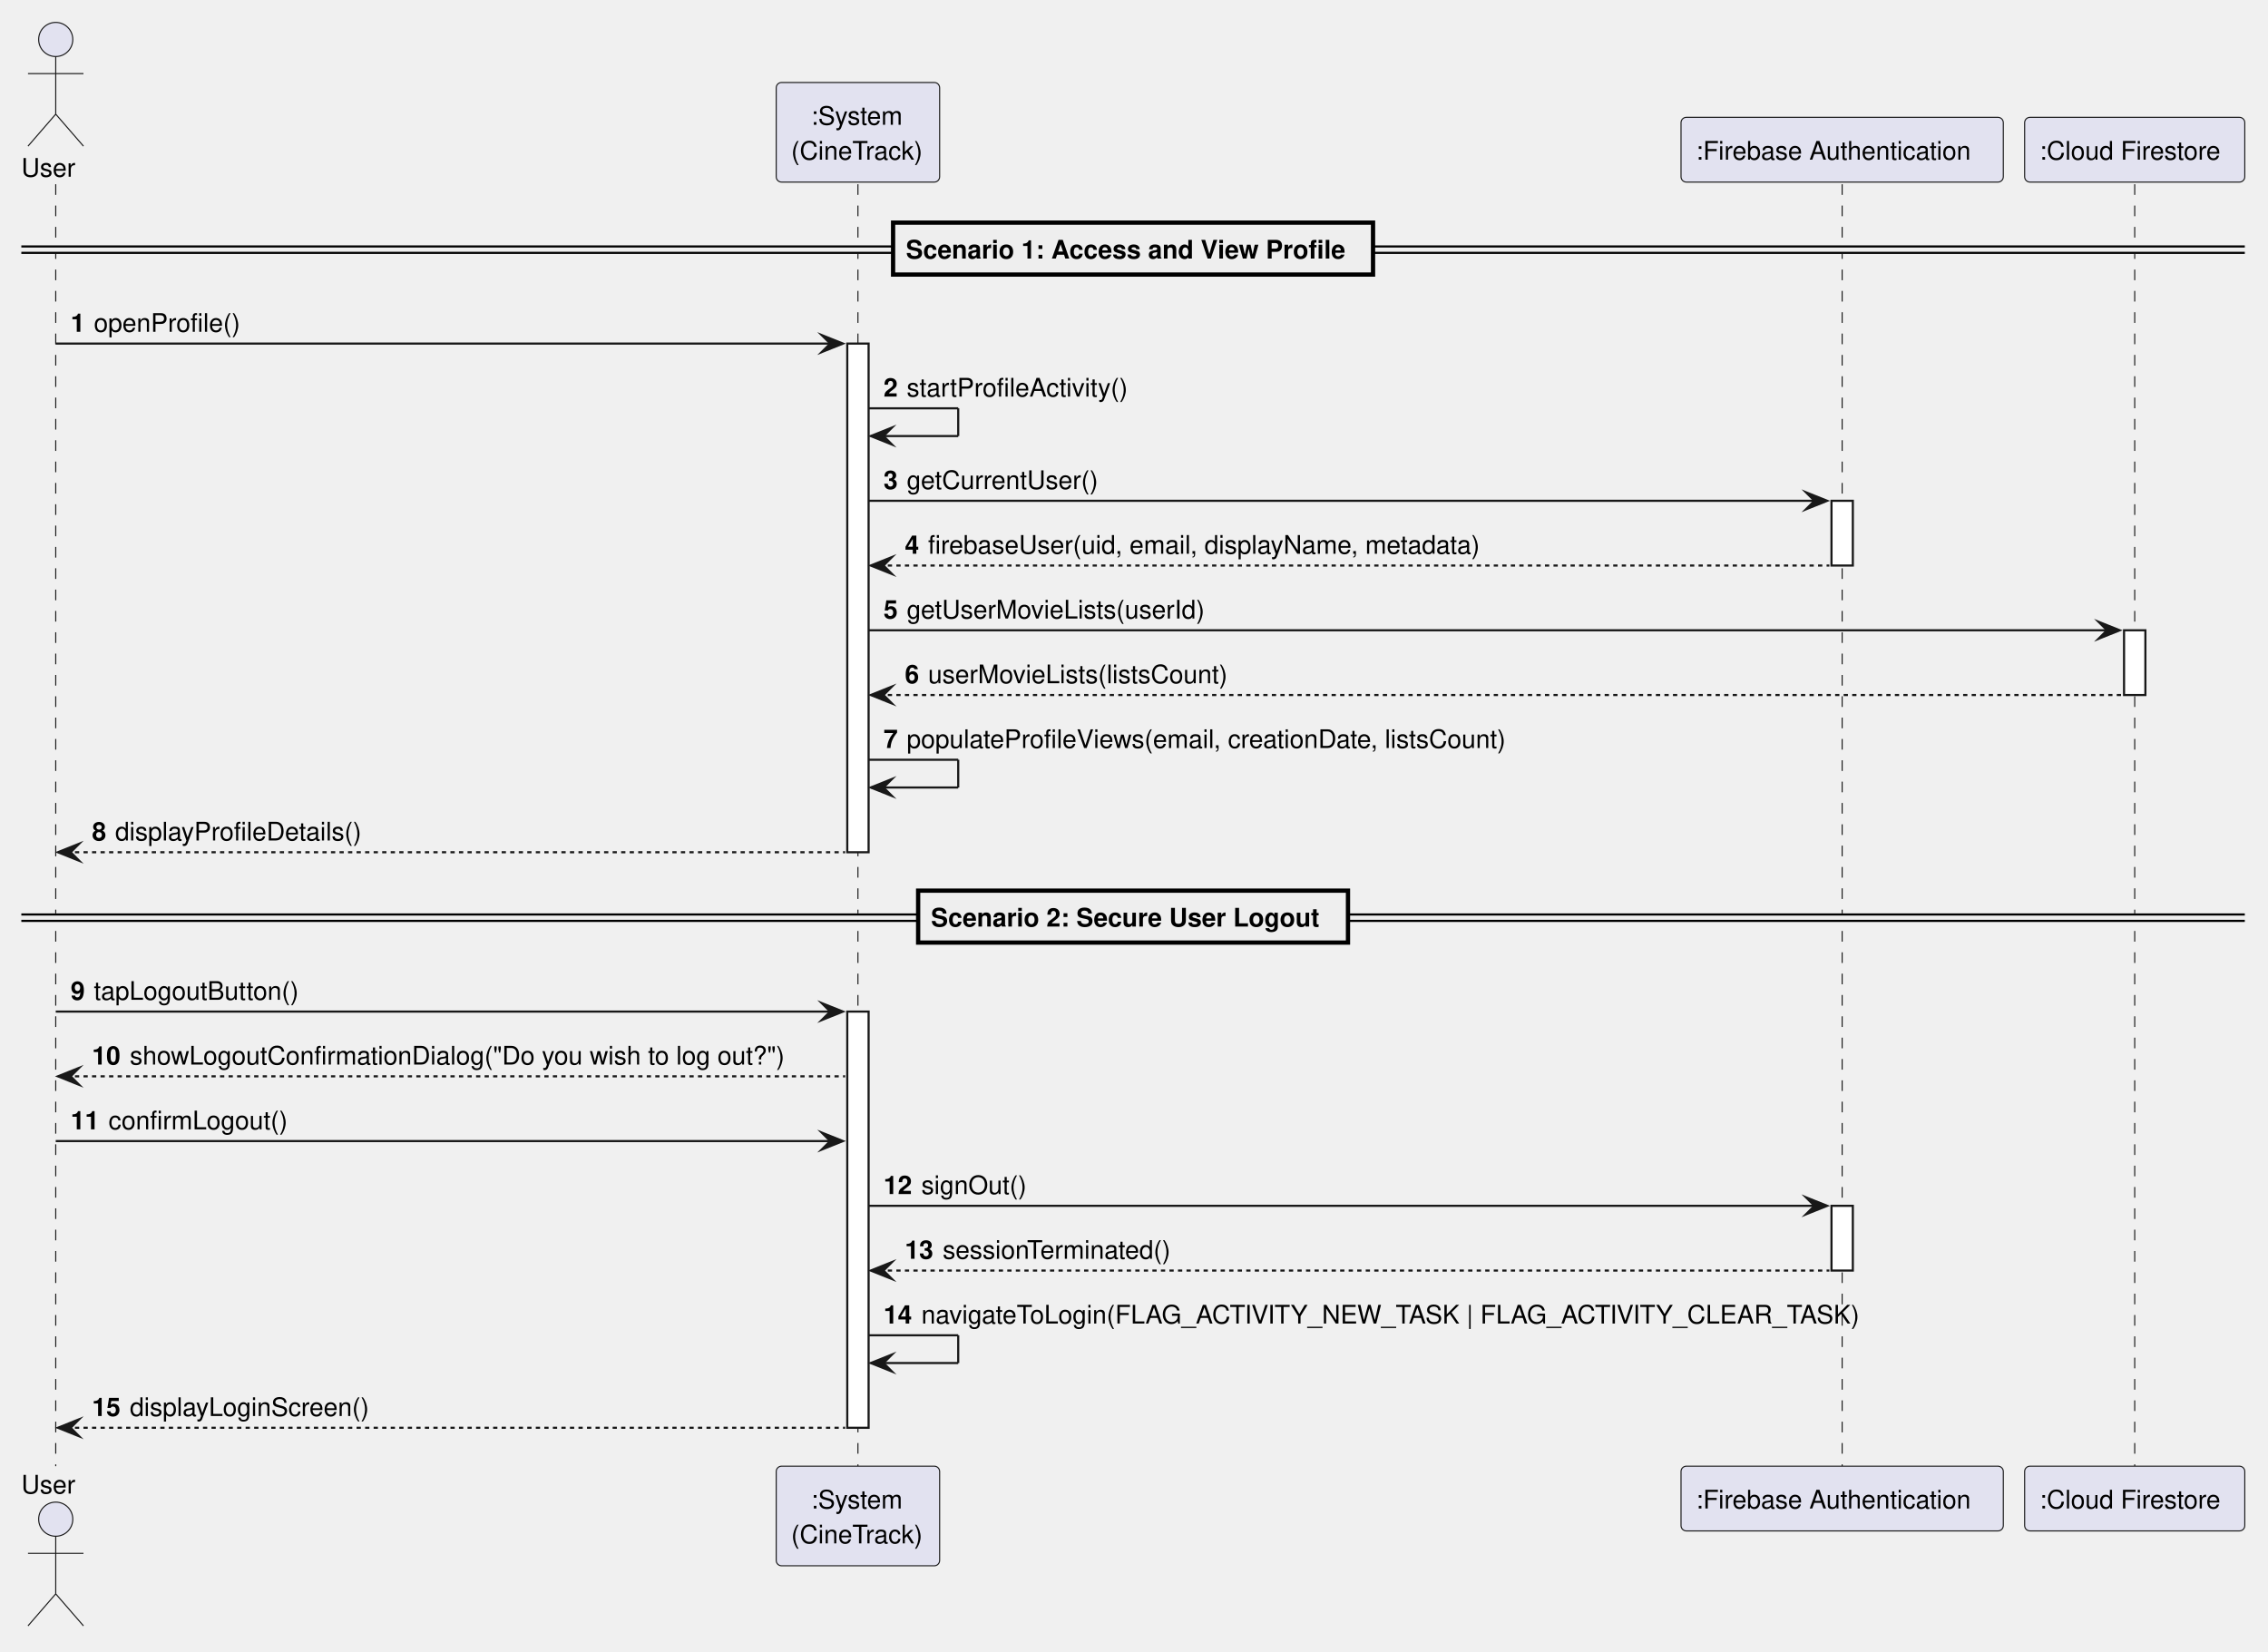
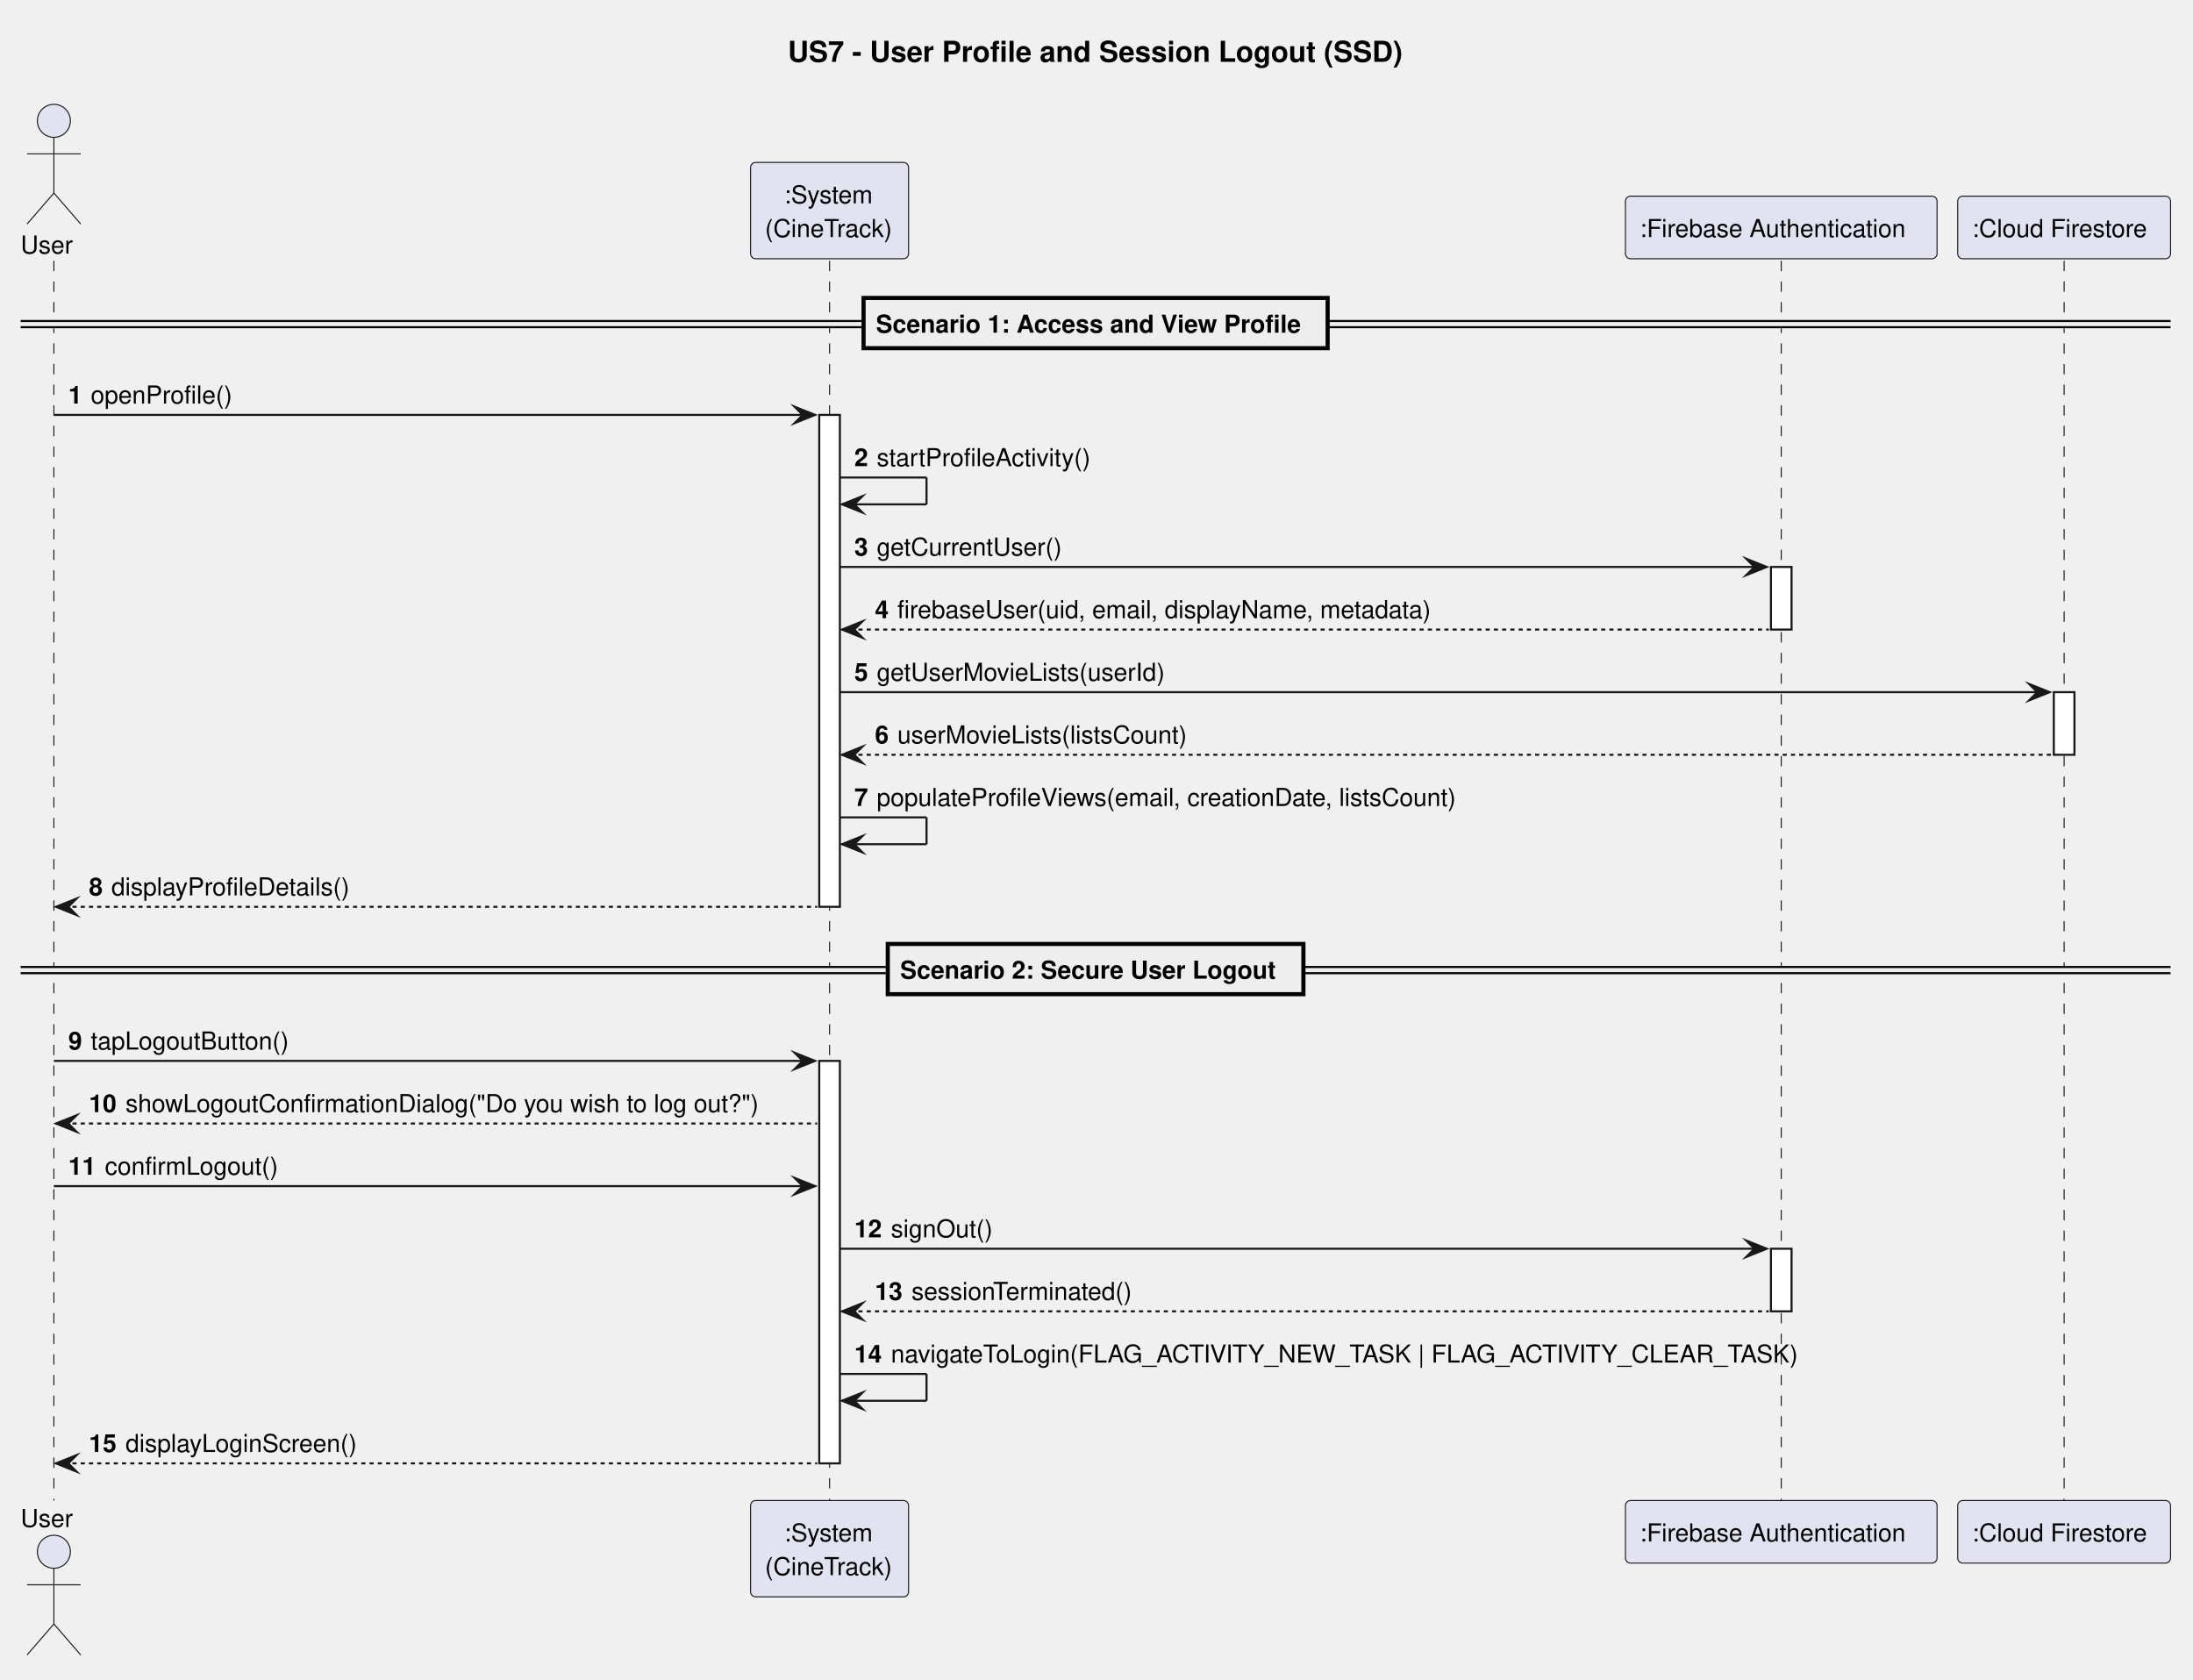
- <svg xmlns="http://www.w3.org/2000/svg" version="1.1" data-diagram-type="SEQUENCE" style="width:1063px;height:774px;background:#FFFFFF;" width="1063px" height="774px" viewBox="0 0 1063 774" zoomAndPan="magnify" preserveAspectRatio="none" contentStyleType="text/css">
+ <svg xmlns="http://www.w3.org/2000/svg" version="1.1" data-diagram-type="SEQUENCE" style="width:1063px;height:814px;background:#FFFFFF;" width="1063px" height="814px" viewBox="0 0 1063 814" zoomAndPan="magnify" preserveAspectRatio="none" contentStyleType="text/css">
  <defs />
  <g font-family="sans-serif" lengthAdjust="spacing">
-     <g>
-       <rect x="22.622" y="86.344" width="8" height="600.85" fill="#000" fill-opacity="0" />
-       <line x1="26.122" y1="86.344" x2="26.122" y2="687.194" style="stroke:#181818;stroke-width:0.5;stroke-dasharray:5,5;" />
+     <g class="title" data-source-line="6">
+       <text x="381.889" y="29.966" fill="#000" font-size="14" textLength="297.345" font-weight="700" font-family="'Helvetica, Arial, sans-serif'">US7 - User Profile and Session Logout (SSD)</text>
    </g>
    <g>
-       <rect x="398.609" y="86.344" width="8" height="600.85" fill="#000" fill-opacity="0" />
-       <line x1="402.109" y1="86.344" x2="402.109" y2="687.194" style="stroke:#181818;stroke-width:0.5;stroke-dasharray:5,5;" />
+       <rect x="22.622" y="126.412" width="8" height="600.85" fill="#000" fill-opacity="0" />
+       <line x1="26.122" y1="126.412" x2="26.122" y2="727.262" style="stroke:#181818;stroke-width:0.5;stroke-dasharray:5,5;" />
    </g>
    <g>
-       <rect x="397.109" y="161.032" width="10" height="238.409" fill="#FFF" style="stroke:#181818;stroke-width:1;" />
+       <rect x="398.609" y="126.412" width="8" height="600.85" fill="#000" fill-opacity="0" />
+       <line x1="402.109" y1="126.412" x2="402.109" y2="727.262" style="stroke:#181818;stroke-width:0.5;stroke-dasharray:5,5;" />
    </g>
    <g>
-       <rect x="397.109" y="474.129" width="10" height="195.065" fill="#FFF" style="stroke:#181818;stroke-width:1;" />
+       <rect x="397.109" y="201.1" width="10" height="238.409" fill="#FFF" style="stroke:#181818;stroke-width:1;" />
    </g>
    <g>
-       <rect x="859.912" y="86.344" width="8" height="600.85" fill="#000" fill-opacity="0" />
-       <line x1="863.412" y1="86.344" x2="863.412" y2="687.194" style="stroke:#181818;stroke-width:0.5;stroke-dasharray:5,5;" />
+       <rect x="397.109" y="514.197" width="10" height="195.065" fill="#FFF" style="stroke:#181818;stroke-width:1;" />
    </g>
    <g>
-       <rect x="858.412" y="234.721" width="10" height="30.344" fill="#FFF" style="stroke:#181818;stroke-width:1;" />
+       <rect x="859.912" y="126.412" width="8" height="600.85" fill="#000" fill-opacity="0" />
+       <line x1="863.412" y1="126.412" x2="863.412" y2="727.262" style="stroke:#181818;stroke-width:0.5;stroke-dasharray:5,5;" />
    </g>
    <g>
-       <rect x="858.412" y="565.162" width="10" height="30.344" fill="#FFF" style="stroke:#181818;stroke-width:1;" />
+       <rect x="858.412" y="274.788" width="10" height="30.344" fill="#FFF" style="stroke:#181818;stroke-width:1;" />
    </g>
    <g>
-       <rect x="997.03" y="86.344" width="8" height="600.85" fill="#000" fill-opacity="0" />
-       <line x1="1000.53" y1="86.344" x2="1000.53" y2="687.194" style="stroke:#181818;stroke-width:0.5;stroke-dasharray:5,5;" />
+       <rect x="858.412" y="605.23" width="10" height="30.344" fill="#FFF" style="stroke:#181818;stroke-width:1;" />
    </g>
    <g>
-       <rect x="995.53" y="295.409" width="10" height="30.344" fill="#FFF" style="stroke:#181818;stroke-width:1;" />
+       <rect x="997.03" y="126.412" width="8" height="600.85" fill="#000" fill-opacity="0" />
+       <line x1="1000.53" y1="126.412" x2="1000.53" y2="727.262" style="stroke:#181818;stroke-width:0.5;stroke-dasharray:5,5;" />
    </g>
-     <text x="10" y="82.828" fill="#000" font-size="12" textLength="26.244" font-family="'Helvetica, Arial, sans-serif'">User</text>
-     <ellipse cx="26.122" cy="18.5" rx="8" ry="8" fill="#E2E2F0" style="stroke:#181818;stroke-width:0.5;" />
-     <path d="M26.122,26.5 L26.122,53.5 M13.122,34.5 L39.122,34.5 M26.122,53.5 L13.122,68.5 M26.122,53.5 L39.122,68.5" style="stroke:#181818;stroke-width:0.5;" fill="none" />
-     <rect x="363.812" y="38.656" width="76.592" height="46.688" fill="#E2E2F0" style="stroke:#181818;stroke-width:0.5;" rx="2.5" ry="2.5" />
-     <text x="380.112" y="58.484" fill="#000" font-size="12" textLength="43.992" font-family="'Helvetica, Arial, sans-serif'">:System</text>
-     <text x="370.812" y="74.828" fill="#000" font-size="12" textLength="62.592" font-family="'Helvetica, Arial, sans-serif'">(CineTrack)</text>
-     <rect x="787.885" y="55" width="151.053" height="30.344" fill="#E2E2F0" style="stroke:#181818;stroke-width:0.5;" rx="2.5" ry="2.5" />
-     <text x="794.885" y="74.828" fill="#000" font-size="12" textLength="137.053" font-family="'Helvetica, Arial, sans-serif'">:Firebase Authentication</text>
-     <rect x="948.938" y="55" width="103.185" height="30.344" fill="#E2E2F0" style="stroke:#181818;stroke-width:0.5;" rx="2.5" ry="2.5" />
-     <text x="955.938" y="74.828" fill="#000" font-size="12" textLength="89.185" font-family="'Helvetica, Arial, sans-serif'">:Cloud Firestore</text>
-     <text x="10" y="700.022" fill="#000" font-size="12" textLength="26.244" font-family="'Helvetica, Arial, sans-serif'">User</text>
-     <ellipse cx="26.122" cy="712.038" rx="8" ry="8" fill="#E2E2F0" style="stroke:#181818;stroke-width:0.5;" />
-     <path d="M26.122,720.038 L26.122,747.038 M13.122,728.038 L39.122,728.038 M26.122,747.038 L13.122,762.038 M26.122,747.038 L39.122,762.038" style="stroke:#181818;stroke-width:0.5;" fill="none" />
-     <rect x="363.812" y="687.194" width="76.592" height="46.688" fill="#E2E2F0" style="stroke:#181818;stroke-width:0.5;" rx="2.5" ry="2.5" />
-     <text x="380.112" y="707.022" fill="#000" font-size="12" textLength="43.992" font-family="'Helvetica, Arial, sans-serif'">:System</text>
-     <text x="370.812" y="723.366" fill="#000" font-size="12" textLength="62.592" font-family="'Helvetica, Arial, sans-serif'">(CineTrack)</text>
-     <rect x="787.885" y="687.194" width="151.053" height="30.344" fill="#E2E2F0" style="stroke:#181818;stroke-width:0.5;" rx="2.5" ry="2.5" />
-     <text x="794.885" y="707.022" fill="#000" font-size="12" textLength="137.053" font-family="'Helvetica, Arial, sans-serif'">:Firebase Authentication</text>
-     <rect x="948.938" y="687.194" width="103.185" height="30.344" fill="#E2E2F0" style="stroke:#181818;stroke-width:0.5;" rx="2.5" ry="2.5" />
-     <text x="955.938" y="707.022" fill="#000" font-size="12" textLength="89.185" font-family="'Helvetica, Arial, sans-serif'">:Cloud Firestore</text>
-     <rect x="10" y="115.516" width="1042.123" height="3" fill="#EEE" style="stroke:#EEE;stroke-width:1;" />
-     <line x1="10" y1="115.516" x2="1052.123" y2="115.516" style="stroke:#000;stroke-width:1;" />
-     <line x1="10" y1="118.516" x2="1052.123" y2="118.516" style="stroke:#000;stroke-width:1;" />
-     <rect x="418.587" y="104.344" width="224.95" height="24.344" fill="#EEE" style="stroke:#000;stroke-width:2;" />
-     <text x="424.587" y="121.172" fill="#000" font-size="12" textLength="207.829" font-weight="700" font-family="'Helvetica, Arial, sans-serif'">Scenario 1: Access and View Profile</text>
-     <polygon points="385.109,157.032,395.109,161.032,385.109,165.032,389.109,161.032" fill="#181818" style="stroke:#181818;stroke-width:1;stroke-linejoin:miter;stroke-miterlimit:10;" />
-     <line x1="26.122" y1="161.032" x2="391.109" y2="161.032" style="stroke:#181818;stroke-width:1;" />
-     <text x="33.122" y="155.516" fill="#000" font-size="12" font-weight="700" font-family="'Helvetica, Arial, sans-serif'">1</text>
-     <text x="43.986" y="155.516" fill="#000" font-size="12" textLength="72.589" font-family="'Helvetica, Arial, sans-serif'">openProfile()</text>
-     <line x1="407.109" y1="191.376" x2="449.109" y2="191.376" style="stroke:#181818;stroke-width:1;" />
-     <line x1="449.109" y1="191.376" x2="449.109" y2="204.376" style="stroke:#181818;stroke-width:1;" />
-     <line x1="408.109" y1="204.376" x2="449.109" y2="204.376" style="stroke:#181818;stroke-width:1;" />
-     <polygon points="418.109,200.376,408.109,204.376,418.109,208.376,414.109,204.376" fill="#181818" style="stroke:#181818;stroke-width:1;stroke-linejoin:miter;stroke-miterlimit:10;" />
-     <text x="414.109" y="185.86" fill="#000" font-size="12" font-weight="700" font-family="'Helvetica, Arial, sans-serif'">2</text>
-     <text x="424.973" y="185.86" fill="#000" font-size="12" textLength="110.365" font-family="'Helvetica, Arial, sans-serif'">startProfileActivity()</text>
-     <polygon points="846.412,230.721,856.412,234.721,846.412,238.721,850.412,234.721" fill="#181818" style="stroke:#181818;stroke-width:1;stroke-linejoin:miter;stroke-miterlimit:10;" />
-     <line x1="407.109" y1="234.721" x2="852.412" y2="234.721" style="stroke:#181818;stroke-width:1;" />
-     <text x="414.109" y="229.205" fill="#000" font-size="12" font-weight="700" font-family="'Helvetica, Arial, sans-serif'">3</text>
-     <text x="424.973" y="229.205" fill="#000" font-size="12" textLength="95.353" font-family="'Helvetica, Arial, sans-serif'">getCurrentUser()</text>
-     <polygon points="418.109,261.065,408.109,265.065,418.109,269.065,414.109,265.065" fill="#181818" style="stroke:#181818;stroke-width:1;stroke-linejoin:miter;stroke-miterlimit:10;" />
-     <line x1="412.109" y1="265.065" x2="857.412" y2="265.065" style="stroke:#181818;stroke-width:1;stroke-dasharray:2,2;" />
-     <text x="424.109" y="259.549" fill="#000" font-size="12" font-weight="700" font-family="'Helvetica, Arial, sans-serif'">4</text>
-     <text x="434.973" y="259.549" fill="#000" font-size="12" textLength="274.454" font-family="'Helvetica, Arial, sans-serif'">firebaseUser(uid, email, displayName, metadata)</text>
-     <polygon points="983.53,291.409,993.53,295.409,983.53,299.409,987.53,295.409" fill="#181818" style="stroke:#181818;stroke-width:1;stroke-linejoin:miter;stroke-miterlimit:10;" />
-     <line x1="407.109" y1="295.409" x2="989.53" y2="295.409" style="stroke:#181818;stroke-width:1;" />
-     <text x="414.109" y="289.893" fill="#000" font-size="12" font-weight="700" font-family="'Helvetica, Arial, sans-serif'">5</text>
-     <text x="424.973" y="289.893" fill="#000" font-size="12" textLength="147.577" font-family="'Helvetica, Arial, sans-serif'">getUserMovieLists(userId)</text>
-     <polygon points="418.109,321.753,408.109,325.753,418.109,329.753,414.109,325.753" fill="#181818" style="stroke:#181818;stroke-width:1;stroke-linejoin:miter;stroke-miterlimit:10;" />
-     <line x1="412.109" y1="325.753" x2="994.53" y2="325.753" style="stroke:#181818;stroke-width:1;stroke-dasharray:2,2;" />
-     <text x="424.109" y="320.237" fill="#000" font-size="12" font-weight="700" font-family="'Helvetica, Arial, sans-serif'">6</text>
-     <text x="434.973" y="320.237" fill="#000" font-size="12" textLength="147.433" font-family="'Helvetica, Arial, sans-serif'">userMovieLists(listsCount)</text>
-     <line x1="407.109" y1="356.097" x2="449.109" y2="356.097" style="stroke:#181818;stroke-width:1;" />
-     <line x1="449.109" y1="356.097" x2="449.109" y2="369.097" style="stroke:#181818;stroke-width:1;" />
-     <line x1="408.109" y1="369.097" x2="449.109" y2="369.097" style="stroke:#181818;stroke-width:1;" />
-     <polygon points="418.109,365.097,408.109,369.097,418.109,373.097,414.109,369.097" fill="#181818" style="stroke:#181818;stroke-width:1;stroke-linejoin:miter;stroke-miterlimit:10;" />
-     <text x="414.109" y="350.581" fill="#000" font-size="12" font-weight="700" font-family="'Helvetica, Arial, sans-serif'">7</text>
-     <text x="424.973" y="350.581" fill="#000" font-size="12" textLength="298.898" font-family="'Helvetica, Arial, sans-serif'">populateProfileViews(email, creationDate, listsCount)</text>
-     <polygon points="37.122,395.441,27.122,399.441,37.122,403.441,33.122,399.441" fill="#181818" style="stroke:#181818;stroke-width:1;stroke-linejoin:miter;stroke-miterlimit:10;" />
-     <line x1="31.122" y1="399.441" x2="396.109" y2="399.441" style="stroke:#181818;stroke-width:1;stroke-dasharray:2,2;" />
-     <text x="43.122" y="393.925" fill="#000" font-size="12" font-weight="700" font-family="'Helvetica, Arial, sans-serif'">8</text>
-     <text x="53.986" y="393.925" fill="#000" font-size="12" textLength="121.849" font-family="'Helvetica, Arial, sans-serif'">displayProfileDetails()</text>
-     <rect x="10" y="428.613" width="1042.123" height="3" fill="#EEE" style="stroke:#EEE;stroke-width:1;" />
-     <line x1="10" y1="428.613" x2="1052.123" y2="428.613" style="stroke:#000;stroke-width:1;" />
-     <line x1="10" y1="431.613" x2="1052.123" y2="431.613" style="stroke:#000;stroke-width:1;" />
-     <rect x="430.329" y="417.441" width="201.465" height="24.344" fill="#EEE" style="stroke:#000;stroke-width:2;" />
-     <text x="436.329" y="434.269" fill="#000" font-size="12" textLength="184.345" font-weight="700" font-family="'Helvetica, Arial, sans-serif'">Scenario 2: Secure User Logout</text>
-     <polygon points="385.109,470.129,395.109,474.129,385.109,478.129,389.109,474.129" fill="#181818" style="stroke:#181818;stroke-width:1;stroke-linejoin:miter;stroke-miterlimit:10;" />
-     <line x1="26.122" y1="474.129" x2="391.109" y2="474.129" style="stroke:#181818;stroke-width:1;" />
-     <text x="33.122" y="468.613" fill="#000" font-size="12" font-weight="700" font-family="'Helvetica, Arial, sans-serif'">9</text>
-     <text x="43.986" y="468.613" fill="#000" font-size="12" textLength="104.137" font-family="'Helvetica, Arial, sans-serif'">tapLogoutButton()</text>
-     <polygon points="37.122,500.473,27.122,504.473,37.122,508.473,33.122,504.473" fill="#181818" style="stroke:#181818;stroke-width:1;stroke-linejoin:miter;stroke-miterlimit:10;" />
-     <line x1="31.122" y1="504.473" x2="396.109" y2="504.473" style="stroke:#181818;stroke-width:1;stroke-dasharray:2,2;" />
-     <text x="43.122" y="498.957" fill="#000" font-size="12" textLength="13.728" font-weight="700" font-family="'Helvetica, Arial, sans-serif'">10</text>
-     <text x="60.85" y="498.957" fill="#000" font-size="12" textLength="329.258" font-family="'Helvetica, Arial, sans-serif'">showLogoutConfirmationDialog("Do you wish to log out?")</text>
-     <polygon points="385.109,530.818,395.109,534.818,385.109,538.818,389.109,534.818" fill="#181818" style="stroke:#181818;stroke-width:1;stroke-linejoin:miter;stroke-miterlimit:10;" />
-     <line x1="26.122" y1="534.818" x2="391.109" y2="534.818" style="stroke:#181818;stroke-width:1;" />
-     <text x="33.122" y="529.302" fill="#000" font-size="12" textLength="13.728" font-weight="700" font-family="'Helvetica, Arial, sans-serif'">11</text>
-     <text x="50.85" y="529.302" fill="#000" font-size="12" textLength="90.973" font-family="'Helvetica, Arial, sans-serif'">confirmLogout()</text>
-     <polygon points="846.412,561.162,856.412,565.162,846.412,569.162,850.412,565.162" fill="#181818" style="stroke:#181818;stroke-width:1;stroke-linejoin:miter;stroke-miterlimit:10;" />
-     <line x1="407.109" y1="565.162" x2="852.412" y2="565.162" style="stroke:#181818;stroke-width:1;" />
-     <text x="414.109" y="559.646" fill="#000" font-size="12" textLength="13.728" font-weight="700" font-family="'Helvetica, Arial, sans-serif'">12</text>
-     <text x="431.837" y="559.646" fill="#000" font-size="12" textLength="51.96" font-family="'Helvetica, Arial, sans-serif'">signOut()</text>
-     <polygon points="418.109,591.506,408.109,595.506,418.109,599.506,414.109,595.506" fill="#181818" style="stroke:#181818;stroke-width:1;stroke-linejoin:miter;stroke-miterlimit:10;" />
-     <line x1="412.109" y1="595.506" x2="857.412" y2="595.506" style="stroke:#181818;stroke-width:1;stroke-dasharray:2,2;" />
-     <text x="424.109" y="589.99" fill="#000" font-size="12" textLength="13.728" font-weight="700" font-family="'Helvetica, Arial, sans-serif'">13</text>
-     <text x="441.837" y="589.99" fill="#000" font-size="12" textLength="114.325" font-family="'Helvetica, Arial, sans-serif'">sessionTerminated()</text>
-     <line x1="407.109" y1="625.85" x2="449.109" y2="625.85" style="stroke:#181818;stroke-width:1;" />
-     <line x1="449.109" y1="625.85" x2="449.109" y2="638.85" style="stroke:#181818;stroke-width:1;" />
-     <line x1="408.109" y1="638.85" x2="449.109" y2="638.85" style="stroke:#181818;stroke-width:1;" />
-     <polygon points="418.109,634.85,408.109,638.85,418.109,642.85,414.109,638.85" fill="#181818" style="stroke:#181818;stroke-width:1;stroke-linejoin:miter;stroke-miterlimit:10;" />
-     <text x="414.109" y="620.334" fill="#000" font-size="12" textLength="13.728" font-weight="700" font-family="'Helvetica, Arial, sans-serif'">14</text>
-     <text x="431.837" y="620.334" fill="#000" font-size="12" textLength="424.575" font-family="'Helvetica, Arial, sans-serif'">navigateToLogin(FLAG_ACTIVITY_NEW_TASK | FLAG_ACTIVITY_CLEAR_TASK)</text>
-     <polygon points="37.122,665.194,27.122,669.194,37.122,673.194,33.122,669.194" fill="#181818" style="stroke:#181818;stroke-width:1;stroke-linejoin:miter;stroke-miterlimit:10;" />
-     <line x1="31.122" y1="669.194" x2="396.109" y2="669.194" style="stroke:#181818;stroke-width:1;stroke-dasharray:2,2;" />
-     <text x="43.122" y="663.678" fill="#000" font-size="12" textLength="13.728" font-weight="700" font-family="'Helvetica, Arial, sans-serif'">15</text>
-     <text x="60.85" y="663.678" fill="#000" font-size="12" textLength="116.449" font-family="'Helvetica, Arial, sans-serif'">displayLoginScreen()</text>
+     <g>
+       <rect x="995.53" y="335.477" width="10" height="30.344" fill="#FFF" style="stroke:#181818;stroke-width:1;" />
+     </g>
+     <text x="10" y="122.896" fill="#000" font-size="12" textLength="26.244" font-family="'Helvetica, Arial, sans-serif'">User</text>
+     <ellipse cx="26.122" cy="58.568" rx="8" ry="8" fill="#E2E2F0" style="stroke:#181818;stroke-width:0.5;" />
+     <path d="M26.122,66.568 L26.122,93.568 M13.122,74.568 L39.122,74.568 M26.122,93.568 L13.122,108.568 M26.122,93.568 L39.122,108.568" style="stroke:#181818;stroke-width:0.5;" fill="none" />
+     <rect x="363.812" y="78.724" width="76.592" height="46.688" fill="#E2E2F0" style="stroke:#181818;stroke-width:0.5;" rx="2.5" ry="2.5" />
+     <text x="380.112" y="98.552" fill="#000" font-size="12" textLength="43.992" font-family="'Helvetica, Arial, sans-serif'">:System</text>
+     <text x="370.812" y="114.896" fill="#000" font-size="12" textLength="62.592" font-family="'Helvetica, Arial, sans-serif'">(CineTrack)</text>
+     <rect x="787.885" y="95.068" width="151.053" height="30.344" fill="#E2E2F0" style="stroke:#181818;stroke-width:0.5;" rx="2.5" ry="2.5" />
+     <text x="794.885" y="114.896" fill="#000" font-size="12" textLength="137.053" font-family="'Helvetica, Arial, sans-serif'">:Firebase Authentication</text>
+     <rect x="948.938" y="95.068" width="103.185" height="30.344" fill="#E2E2F0" style="stroke:#181818;stroke-width:0.5;" rx="2.5" ry="2.5" />
+     <text x="955.938" y="114.896" fill="#000" font-size="12" textLength="89.185" font-family="'Helvetica, Arial, sans-serif'">:Cloud Firestore</text>
+     <text x="10" y="740.09" fill="#000" font-size="12" textLength="26.244" font-family="'Helvetica, Arial, sans-serif'">User</text>
+     <ellipse cx="26.122" cy="752.106" rx="8" ry="8" fill="#E2E2F0" style="stroke:#181818;stroke-width:0.5;" />
+     <path d="M26.122,760.106 L26.122,787.106 M13.122,768.106 L39.122,768.106 M26.122,787.106 L13.122,802.106 M26.122,787.106 L39.122,802.106" style="stroke:#181818;stroke-width:0.5;" fill="none" />
+     <rect x="363.812" y="727.262" width="76.592" height="46.688" fill="#E2E2F0" style="stroke:#181818;stroke-width:0.5;" rx="2.5" ry="2.5" />
+     <text x="380.112" y="747.09" fill="#000" font-size="12" textLength="43.992" font-family="'Helvetica, Arial, sans-serif'">:System</text>
+     <text x="370.812" y="763.434" fill="#000" font-size="12" textLength="62.592" font-family="'Helvetica, Arial, sans-serif'">(CineTrack)</text>
+     <rect x="787.885" y="727.262" width="151.053" height="30.344" fill="#E2E2F0" style="stroke:#181818;stroke-width:0.5;" rx="2.5" ry="2.5" />
+     <text x="794.885" y="747.09" fill="#000" font-size="12" textLength="137.053" font-family="'Helvetica, Arial, sans-serif'">:Firebase Authentication</text>
+     <rect x="948.938" y="727.262" width="103.185" height="30.344" fill="#E2E2F0" style="stroke:#181818;stroke-width:0.5;" rx="2.5" ry="2.5" />
+     <text x="955.938" y="747.09" fill="#000" font-size="12" textLength="89.185" font-family="'Helvetica, Arial, sans-serif'">:Cloud Firestore</text>
+     <rect x="10" y="155.584" width="1042.123" height="3" fill="#EEE" style="stroke:#EEE;stroke-width:1;" />
+     <line x1="10" y1="155.584" x2="1052.123" y2="155.584" style="stroke:#000;stroke-width:1;" />
+     <line x1="10" y1="158.584" x2="1052.123" y2="158.584" style="stroke:#000;stroke-width:1;" />
+     <rect x="418.587" y="144.412" width="224.95" height="24.344" fill="#EEE" style="stroke:#000;stroke-width:2;" />
+     <text x="424.587" y="161.24" fill="#000" font-size="12" textLength="207.829" font-weight="700" font-family="'Helvetica, Arial, sans-serif'">Scenario 1: Access and View Profile</text>
+     <polygon points="385.109,197.1,395.109,201.1,385.109,205.1,389.109,201.1" fill="#181818" style="stroke:#181818;stroke-width:1;stroke-linejoin:miter;stroke-miterlimit:10;" />
+     <line x1="26.122" y1="201.1" x2="391.109" y2="201.1" style="stroke:#181818;stroke-width:1;" />
+     <text x="33.122" y="195.584" fill="#000" font-size="12" font-weight="700" font-family="'Helvetica, Arial, sans-serif'">1</text>
+     <text x="43.986" y="195.584" fill="#000" font-size="12" textLength="72.589" font-family="'Helvetica, Arial, sans-serif'">openProfile()</text>
+     <line x1="407.109" y1="231.444" x2="449.109" y2="231.444" style="stroke:#181818;stroke-width:1;" />
+     <line x1="449.109" y1="231.444" x2="449.109" y2="244.444" style="stroke:#181818;stroke-width:1;" />
+     <line x1="408.109" y1="244.444" x2="449.109" y2="244.444" style="stroke:#181818;stroke-width:1;" />
+     <polygon points="418.109,240.444,408.109,244.444,418.109,248.444,414.109,244.444" fill="#181818" style="stroke:#181818;stroke-width:1;stroke-linejoin:miter;stroke-miterlimit:10;" />
+     <text x="414.109" y="225.928" fill="#000" font-size="12" font-weight="700" font-family="'Helvetica, Arial, sans-serif'">2</text>
+     <text x="424.973" y="225.928" fill="#000" font-size="12" textLength="110.365" font-family="'Helvetica, Arial, sans-serif'">startProfileActivity()</text>
+     <polygon points="846.412,270.788,856.412,274.788,846.412,278.788,850.412,274.788" fill="#181818" style="stroke:#181818;stroke-width:1;stroke-linejoin:miter;stroke-miterlimit:10;" />
+     <line x1="407.109" y1="274.788" x2="852.412" y2="274.788" style="stroke:#181818;stroke-width:1;" />
+     <text x="414.109" y="269.272" fill="#000" font-size="12" font-weight="700" font-family="'Helvetica, Arial, sans-serif'">3</text>
+     <text x="424.973" y="269.272" fill="#000" font-size="12" textLength="95.353" font-family="'Helvetica, Arial, sans-serif'">getCurrentUser()</text>
+     <polygon points="418.109,301.133,408.109,305.133,418.109,309.133,414.109,305.133" fill="#181818" style="stroke:#181818;stroke-width:1;stroke-linejoin:miter;stroke-miterlimit:10;" />
+     <line x1="412.109" y1="305.133" x2="857.412" y2="305.133" style="stroke:#181818;stroke-width:1;stroke-dasharray:2,2;" />
+     <text x="424.109" y="299.617" fill="#000" font-size="12" font-weight="700" font-family="'Helvetica, Arial, sans-serif'">4</text>
+     <text x="434.973" y="299.617" fill="#000" font-size="12" textLength="274.454" font-family="'Helvetica, Arial, sans-serif'">firebaseUser(uid, email, displayName, metadata)</text>
+     <polygon points="983.53,331.477,993.53,335.477,983.53,339.477,987.53,335.477" fill="#181818" style="stroke:#181818;stroke-width:1;stroke-linejoin:miter;stroke-miterlimit:10;" />
+     <line x1="407.109" y1="335.477" x2="989.53" y2="335.477" style="stroke:#181818;stroke-width:1;" />
+     <text x="414.109" y="329.961" fill="#000" font-size="12" font-weight="700" font-family="'Helvetica, Arial, sans-serif'">5</text>
+     <text x="424.973" y="329.961" fill="#000" font-size="12" textLength="147.577" font-family="'Helvetica, Arial, sans-serif'">getUserMovieLists(userId)</text>
+     <polygon points="418.109,361.821,408.109,365.821,418.109,369.821,414.109,365.821" fill="#181818" style="stroke:#181818;stroke-width:1;stroke-linejoin:miter;stroke-miterlimit:10;" />
+     <line x1="412.109" y1="365.821" x2="994.53" y2="365.821" style="stroke:#181818;stroke-width:1;stroke-dasharray:2,2;" />
+     <text x="424.109" y="360.305" fill="#000" font-size="12" font-weight="700" font-family="'Helvetica, Arial, sans-serif'">6</text>
+     <text x="434.973" y="360.305" fill="#000" font-size="12" textLength="147.433" font-family="'Helvetica, Arial, sans-serif'">userMovieLists(listsCount)</text>
+     <line x1="407.109" y1="396.165" x2="449.109" y2="396.165" style="stroke:#181818;stroke-width:1;" />
+     <line x1="449.109" y1="396.165" x2="449.109" y2="409.165" style="stroke:#181818;stroke-width:1;" />
+     <line x1="408.109" y1="409.165" x2="449.109" y2="409.165" style="stroke:#181818;stroke-width:1;" />
+     <polygon points="418.109,405.165,408.109,409.165,418.109,413.165,414.109,409.165" fill="#181818" style="stroke:#181818;stroke-width:1;stroke-linejoin:miter;stroke-miterlimit:10;" />
+     <text x="414.109" y="390.649" fill="#000" font-size="12" font-weight="700" font-family="'Helvetica, Arial, sans-serif'">7</text>
+     <text x="424.973" y="390.649" fill="#000" font-size="12" textLength="298.898" font-family="'Helvetica, Arial, sans-serif'">populateProfileViews(email, creationDate, listsCount)</text>
+     <polygon points="37.122,435.509,27.122,439.509,37.122,443.509,33.122,439.509" fill="#181818" style="stroke:#181818;stroke-width:1;stroke-linejoin:miter;stroke-miterlimit:10;" />
+     <line x1="31.122" y1="439.509" x2="396.109" y2="439.509" style="stroke:#181818;stroke-width:1;stroke-dasharray:2,2;" />
+     <text x="43.122" y="433.993" fill="#000" font-size="12" font-weight="700" font-family="'Helvetica, Arial, sans-serif'">8</text>
+     <text x="53.986" y="433.993" fill="#000" font-size="12" textLength="121.849" font-family="'Helvetica, Arial, sans-serif'">displayProfileDetails()</text>
+     <rect x="10" y="468.681" width="1042.123" height="3" fill="#EEE" style="stroke:#EEE;stroke-width:1;" />
+     <line x1="10" y1="468.681" x2="1052.123" y2="468.681" style="stroke:#000;stroke-width:1;" />
+     <line x1="10" y1="471.681" x2="1052.123" y2="471.681" style="stroke:#000;stroke-width:1;" />
+     <rect x="430.329" y="457.509" width="201.465" height="24.344" fill="#EEE" style="stroke:#000;stroke-width:2;" />
+     <text x="436.329" y="474.337" fill="#000" font-size="12" textLength="184.345" font-weight="700" font-family="'Helvetica, Arial, sans-serif'">Scenario 2: Secure User Logout</text>
+     <polygon points="385.109,510.197,395.109,514.197,385.109,518.197,389.109,514.197" fill="#181818" style="stroke:#181818;stroke-width:1;stroke-linejoin:miter;stroke-miterlimit:10;" />
+     <line x1="26.122" y1="514.197" x2="391.109" y2="514.197" style="stroke:#181818;stroke-width:1;" />
+     <text x="33.122" y="508.681" fill="#000" font-size="12" font-weight="700" font-family="'Helvetica, Arial, sans-serif'">9</text>
+     <text x="43.986" y="508.681" fill="#000" font-size="12" textLength="104.137" font-family="'Helvetica, Arial, sans-serif'">tapLogoutButton()</text>
+     <polygon points="37.122,540.541,27.122,544.541,37.122,548.541,33.122,544.541" fill="#181818" style="stroke:#181818;stroke-width:1;stroke-linejoin:miter;stroke-miterlimit:10;" />
+     <line x1="31.122" y1="544.541" x2="396.109" y2="544.541" style="stroke:#181818;stroke-width:1;stroke-dasharray:2,2;" />
+     <text x="43.122" y="539.025" fill="#000" font-size="12" textLength="13.728" font-weight="700" font-family="'Helvetica, Arial, sans-serif'">10</text>
+     <text x="60.85" y="539.025" fill="#000" font-size="12" textLength="329.258" font-family="'Helvetica, Arial, sans-serif'">showLogoutConfirmationDialog("Do you wish to log out?")</text>
+     <polygon points="385.109,570.886,395.109,574.886,385.109,578.886,389.109,574.886" fill="#181818" style="stroke:#181818;stroke-width:1;stroke-linejoin:miter;stroke-miterlimit:10;" />
+     <line x1="26.122" y1="574.886" x2="391.109" y2="574.886" style="stroke:#181818;stroke-width:1;" />
+     <text x="33.122" y="569.369" fill="#000" font-size="12" textLength="13.728" font-weight="700" font-family="'Helvetica, Arial, sans-serif'">11</text>
+     <text x="50.85" y="569.369" fill="#000" font-size="12" textLength="90.973" font-family="'Helvetica, Arial, sans-serif'">confirmLogout()</text>
+     <polygon points="846.412,601.23,856.412,605.23,846.412,609.23,850.412,605.23" fill="#181818" style="stroke:#181818;stroke-width:1;stroke-linejoin:miter;stroke-miterlimit:10;" />
+     <line x1="407.109" y1="605.23" x2="852.412" y2="605.23" style="stroke:#181818;stroke-width:1;" />
+     <text x="414.109" y="599.714" fill="#000" font-size="12" textLength="13.728" font-weight="700" font-family="'Helvetica, Arial, sans-serif'">12</text>
+     <text x="431.837" y="599.714" fill="#000" font-size="12" textLength="51.96" font-family="'Helvetica, Arial, sans-serif'">signOut()</text>
+     <polygon points="418.109,631.574,408.109,635.574,418.109,639.574,414.109,635.574" fill="#181818" style="stroke:#181818;stroke-width:1;stroke-linejoin:miter;stroke-miterlimit:10;" />
+     <line x1="412.109" y1="635.574" x2="857.412" y2="635.574" style="stroke:#181818;stroke-width:1;stroke-dasharray:2,2;" />
+     <text x="424.109" y="630.058" fill="#000" font-size="12" textLength="13.728" font-weight="700" font-family="'Helvetica, Arial, sans-serif'">13</text>
+     <text x="441.837" y="630.058" fill="#000" font-size="12" textLength="114.325" font-family="'Helvetica, Arial, sans-serif'">sessionTerminated()</text>
+     <line x1="407.109" y1="665.918" x2="449.109" y2="665.918" style="stroke:#181818;stroke-width:1;" />
+     <line x1="449.109" y1="665.918" x2="449.109" y2="678.918" style="stroke:#181818;stroke-width:1;" />
+     <line x1="408.109" y1="678.918" x2="449.109" y2="678.918" style="stroke:#181818;stroke-width:1;" />
+     <polygon points="418.109,674.918,408.109,678.918,418.109,682.918,414.109,678.918" fill="#181818" style="stroke:#181818;stroke-width:1;stroke-linejoin:miter;stroke-miterlimit:10;" />
+     <text x="414.109" y="660.402" fill="#000" font-size="12" textLength="13.728" font-weight="700" font-family="'Helvetica, Arial, sans-serif'">14</text>
+     <text x="431.837" y="660.402" fill="#000" font-size="12" textLength="424.575" font-family="'Helvetica, Arial, sans-serif'">navigateToLogin(FLAG_ACTIVITY_NEW_TASK | FLAG_ACTIVITY_CLEAR_TASK)</text>
+     <polygon points="37.122,705.262,27.122,709.262,37.122,713.262,33.122,709.262" fill="#181818" style="stroke:#181818;stroke-width:1;stroke-linejoin:miter;stroke-miterlimit:10;" />
+     <line x1="31.122" y1="709.262" x2="396.109" y2="709.262" style="stroke:#181818;stroke-width:1;stroke-dasharray:2,2;" />
+     <text x="43.122" y="703.746" fill="#000" font-size="12" textLength="13.728" font-weight="700" font-family="'Helvetica, Arial, sans-serif'">15</text>
+     <text x="60.85" y="703.746" fill="#000" font-size="12" textLength="116.449" font-family="'Helvetica, Arial, sans-serif'">displayLoginScreen()</text>
  </g>
</svg>
